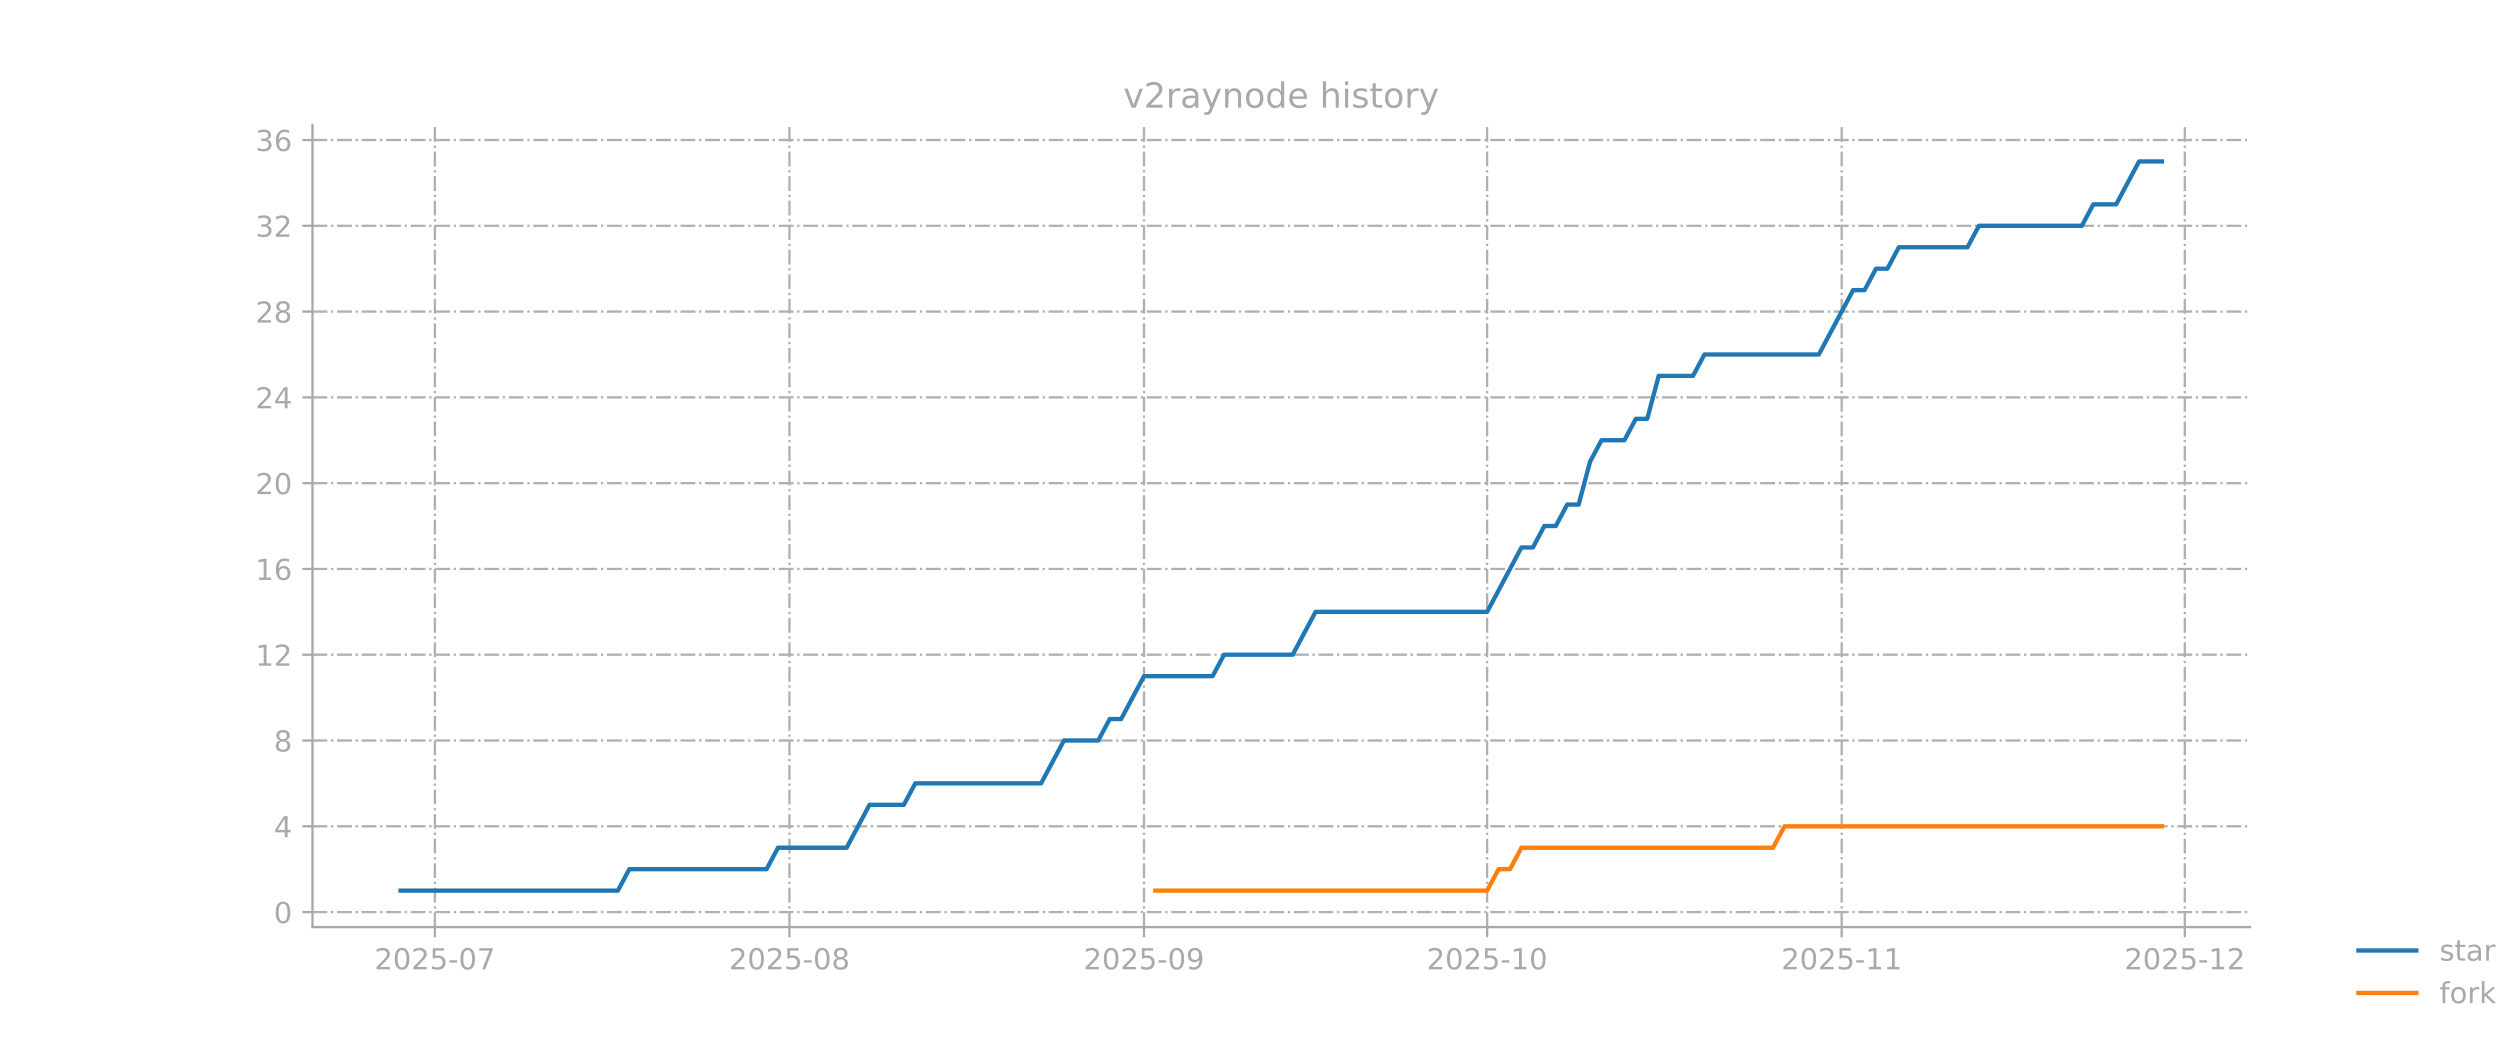
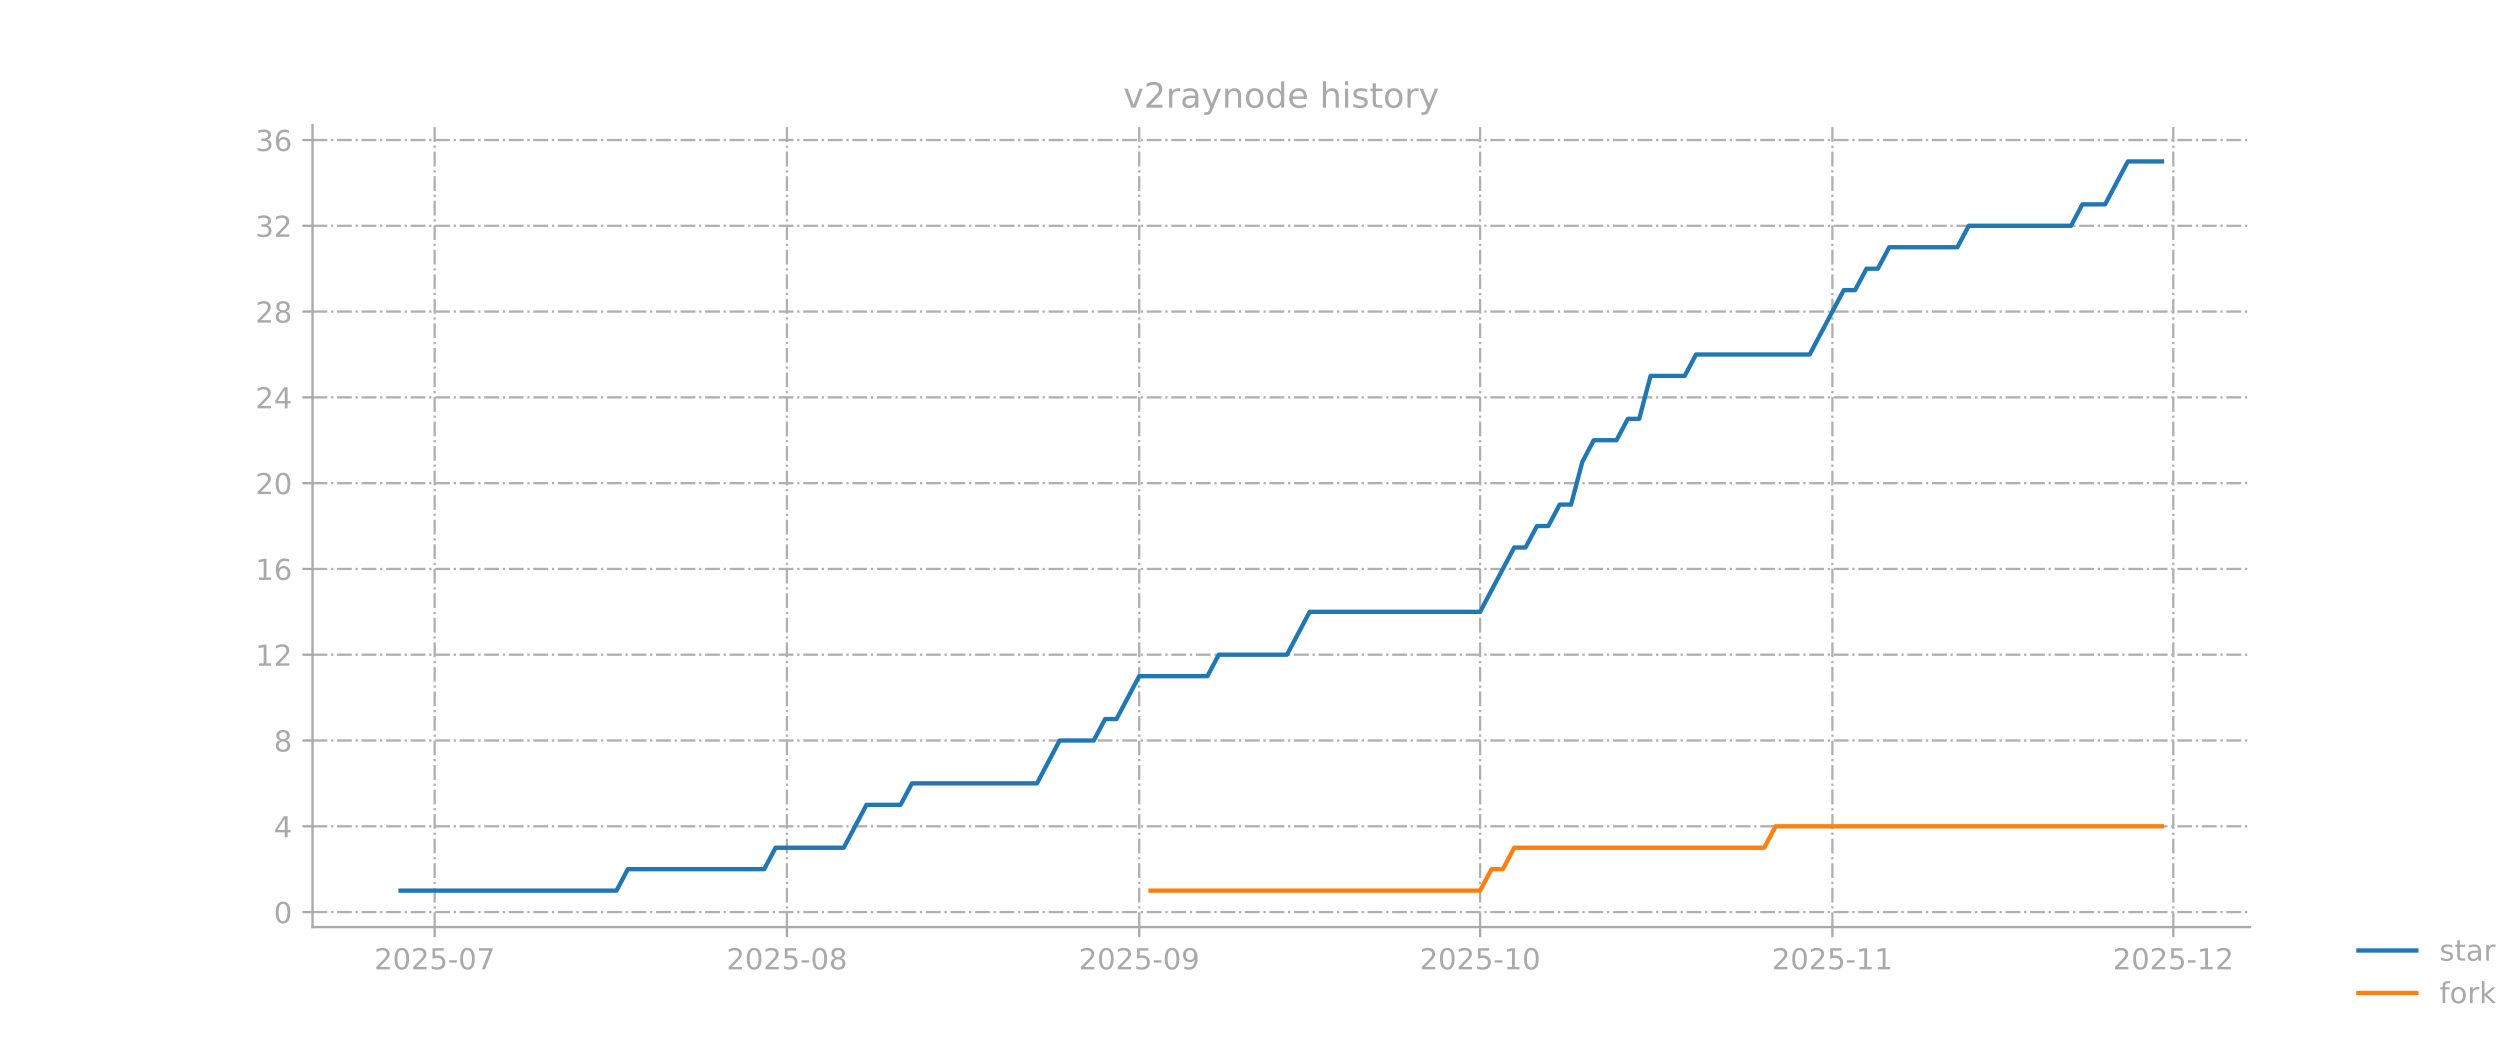
<svg xmlns="http://www.w3.org/2000/svg" xmlns:xlink="http://www.w3.org/1999/xlink" width="864pt" height="360pt" viewBox="0 0 864 360" version="1.1">
  <defs>
    <style type="text/css">*{stroke-linejoin: round; stroke-linecap: butt}</style>
  </defs>
  <g id="figure_1">
    <g id="patch_1">
      <path d="M 0 360  L 864 360  L 864 0  L 0 0  L 0 360  z " style="fill: none; opacity: 0" />
    </g>
    <g id="axes_1">
      <g id="patch_2">
        <path d="M 108 320.4  L 777.6 320.4  L 777.6 43.2  L 108 43.2  L 108 320.4  z " style="fill: none; opacity: 0" />
      </g>
      <g id="matplotlib.axis_1">
        <g id="xtick_1">
          <g id="line2d_1">
-             <path d="M 150.295 320.4  L 150.295 43.2  " clip-path="url(#p35ee47fe14)" style="fill: none; stroke-dasharray: 5.12,1.28,0.8,1.28; stroke-dashoffset: 0; stroke: #b0b0b0; stroke-width: 0.8" />
+             <path d="M 150.218 320.4  L 150.218 43.2  " clip-path="url(#pa3f8d6ab81)" style="fill: none; stroke-dasharray: 5.12,1.28,0.8,1.28; stroke-dashoffset: 0; stroke: #b0b0b0; stroke-width: 0.8" />
          </g>
          <g id="line2d_2">
            <defs>
-               <path id="m1c7b56c23f" d="M 0 0  L 0 3.5  " style="stroke: #a9a9a9; stroke-width: 0.8" />
+               <path id="m7d926627c3" d="M 0 0  L 0 3.5  " style="stroke: #a9a9a9; stroke-width: 0.8" />
            </defs>
            <g>
-               <use xlink:href="#m1c7b56c23f" x="150.295" y="320.4" style="fill: #a9a9a9; stroke: #a9a9a9; stroke-width: 0.8" />
+               <use xlink:href="#m7d926627c3" x="150.218" y="320.4" style="fill: #a9a9a9; stroke: #a9a9a9; stroke-width: 0.8" />
            </g>
          </g>
          <g id="text_1">
-             <g style="fill: #a9a9a9" transform="translate(129.4033 334.9984) scale(0.1 -0.1)">
+             <g style="fill: #a9a9a9" transform="translate(129.3268 334.9984) scale(0.1 -0.1)">
              <defs>
                <path id="DejaVuSans-32" d="M 1228 531  L 3431 531  L 3431 0  L 469 0  L 469 531  Q 828 903 1448 1529  Q 2069 2156 2228 2338  Q 2531 2678 2651 2914  Q 2772 3150 2772 3378  Q 2772 3750 2511 3984  Q 2250 4219 1831 4219  Q 1534 4219 1204 4116  Q 875 4013 500 3803  L 500 4441  Q 881 4594 1212 4672  Q 1544 4750 1819 4750  Q 2544 4750 2975 4387  Q 3406 4025 3406 3419  Q 3406 3131 3298 2873  Q 3191 2616 2906 2266  Q 2828 2175 2409 1742  Q 1991 1309 1228 531  z " transform="scale(0.015625)" />
                <path id="DejaVuSans-30" d="M 2034 4250  Q 1547 4250 1301 3770  Q 1056 3291 1056 2328  Q 1056 1369 1301 889  Q 1547 409 2034 409  Q 2525 409 2770 889  Q 3016 1369 3016 2328  Q 3016 3291 2770 3770  Q 2525 4250 2034 4250  z M 2034 4750  Q 2819 4750 3233 4129  Q 3647 3509 3647 2328  Q 3647 1150 3233 529  Q 2819 -91 2034 -91  Q 1250 -91 836 529  Q 422 1150 422 2328  Q 422 3509 836 4129  Q 1250 4750 2034 4750  z " transform="scale(0.015625)" />
                <path id="DejaVuSans-35" d="M 691 4666  L 3169 4666  L 3169 4134  L 1269 4134  L 1269 2991  Q 1406 3038 1543 3061  Q 1681 3084 1819 3084  Q 2600 3084 3056 2656  Q 3513 2228 3513 1497  Q 3513 744 3044 326  Q 2575 -91 1722 -91  Q 1428 -91 1123 -41  Q 819 9 494 109  L 494 744  Q 775 591 1075 516  Q 1375 441 1709 441  Q 2250 441 2565 725  Q 2881 1009 2881 1497  Q 2881 1984 2565 2268  Q 2250 2553 1709 2553  Q 1456 2553 1204 2497  Q 953 2441 691 2322  L 691 4666  z " transform="scale(0.015625)" />
                <path id="DejaVuSans-2d" d="M 313 2009  L 1997 2009  L 1997 1497  L 313 1497  L 313 2009  z " transform="scale(0.015625)" />
                <path id="DejaVuSans-37" d="M 525 4666  L 3525 4666  L 3525 4397  L 1831 0  L 1172 0  L 2766 4134  L 525 4134  L 525 4666  z " transform="scale(0.015625)" />
              </defs>
              <use xlink:href="#DejaVuSans-32" />
              <use xlink:href="#DejaVuSans-30" transform="translate(63.62305 0)" />
              <use xlink:href="#DejaVuSans-32" transform="translate(127.2461 0)" />
              <use xlink:href="#DejaVuSans-35" transform="translate(190.8691 0)" />
              <use xlink:href="#DejaVuSans-2d" transform="translate(254.4922 0)" />
              <use xlink:href="#DejaVuSans-30" transform="translate(290.5762 0)" />
              <use xlink:href="#DejaVuSans-37" transform="translate(354.1992 0)" />
            </g>
          </g>
        </g>
        <g id="xtick_2">
          <g id="line2d_3">
-             <path d="M 272.831 320.4  L 272.831 43.2  " clip-path="url(#p35ee47fe14)" style="fill: none; stroke-dasharray: 5.12,1.28,0.8,1.28; stroke-dashoffset: 0; stroke: #b0b0b0; stroke-width: 0.8" />
+             <path d="M 271.964 320.4  L 271.964 43.2  " clip-path="url(#pa3f8d6ab81)" style="fill: none; stroke-dasharray: 5.12,1.28,0.8,1.28; stroke-dashoffset: 0; stroke: #b0b0b0; stroke-width: 0.8" />
          </g>
          <g id="line2d_4">
            <g>
-               <use xlink:href="#m1c7b56c23f" x="272.831" y="320.4" style="fill: #a9a9a9; stroke: #a9a9a9; stroke-width: 0.8" />
+               <use xlink:href="#m7d926627c3" x="271.964" y="320.4" style="fill: #a9a9a9; stroke: #a9a9a9; stroke-width: 0.8" />
            </g>
          </g>
          <g id="text_2">
-             <g style="fill: #a9a9a9" transform="translate(251.9393 334.9984) scale(0.1 -0.1)">
+             <g style="fill: #a9a9a9" transform="translate(251.0722 334.9984) scale(0.1 -0.1)">
              <defs>
                <path id="DejaVuSans-38" d="M 2034 2216  Q 1584 2216 1326 1975  Q 1069 1734 1069 1313  Q 1069 891 1326 650  Q 1584 409 2034 409  Q 2484 409 2743 651  Q 3003 894 3003 1313  Q 3003 1734 2745 1975  Q 2488 2216 2034 2216  z M 1403 2484  Q 997 2584 770 2862  Q 544 3141 544 3541  Q 544 4100 942 4425  Q 1341 4750 2034 4750  Q 2731 4750 3128 4425  Q 3525 4100 3525 3541  Q 3525 3141 3298 2862  Q 3072 2584 2669 2484  Q 3125 2378 3379 2068  Q 3634 1759 3634 1313  Q 3634 634 3220 271  Q 2806 -91 2034 -91  Q 1263 -91 848 271  Q 434 634 434 1313  Q 434 1759 690 2068  Q 947 2378 1403 2484  z M 1172 3481  Q 1172 3119 1398 2916  Q 1625 2713 2034 2713  Q 2441 2713 2670 2916  Q 2900 3119 2900 3481  Q 2900 3844 2670 4047  Q 2441 4250 2034 4250  Q 1625 4250 1398 4047  Q 1172 3844 1172 3481  z " transform="scale(0.015625)" />
              </defs>
              <use xlink:href="#DejaVuSans-32" />
              <use xlink:href="#DejaVuSans-30" transform="translate(63.62305 0)" />
              <use xlink:href="#DejaVuSans-32" transform="translate(127.2461 0)" />
              <use xlink:href="#DejaVuSans-35" transform="translate(190.8691 0)" />
              <use xlink:href="#DejaVuSans-2d" transform="translate(254.4922 0)" />
              <use xlink:href="#DejaVuSans-30" transform="translate(290.5762 0)" />
              <use xlink:href="#DejaVuSans-38" transform="translate(354.1992 0)" />
            </g>
          </g>
        </g>
        <g id="xtick_3">
          <g id="line2d_5">
-             <path d="M 395.367 320.4  L 395.367 43.2  " clip-path="url(#p35ee47fe14)" style="fill: none; stroke-dasharray: 5.12,1.28,0.8,1.28; stroke-dashoffset: 0; stroke: #b0b0b0; stroke-width: 0.8" />
+             <path d="M 393.709 320.4  L 393.709 43.2  " clip-path="url(#pa3f8d6ab81)" style="fill: none; stroke-dasharray: 5.12,1.28,0.8,1.28; stroke-dashoffset: 0; stroke: #b0b0b0; stroke-width: 0.8" />
          </g>
          <g id="line2d_6">
            <g>
-               <use xlink:href="#m1c7b56c23f" x="395.367" y="320.4" style="fill: #a9a9a9; stroke: #a9a9a9; stroke-width: 0.8" />
+               <use xlink:href="#m7d926627c3" x="393.709" y="320.4" style="fill: #a9a9a9; stroke: #a9a9a9; stroke-width: 0.8" />
            </g>
          </g>
          <g id="text_3">
-             <g style="fill: #a9a9a9" transform="translate(374.4753 334.9984) scale(0.1 -0.1)">
+             <g style="fill: #a9a9a9" transform="translate(372.8177 334.9984) scale(0.1 -0.1)">
              <defs>
                <path id="DejaVuSans-39" d="M 703 97  L 703 672  Q 941 559 1184 500  Q 1428 441 1663 441  Q 2288 441 2617 861  Q 2947 1281 2994 2138  Q 2813 1869 2534 1725  Q 2256 1581 1919 1581  Q 1219 1581 811 2004  Q 403 2428 403 3163  Q 403 3881 828 4315  Q 1253 4750 1959 4750  Q 2769 4750 3195 4129  Q 3622 3509 3622 2328  Q 3622 1225 3098 567  Q 2575 -91 1691 -91  Q 1453 -91 1209 -44  Q 966 3 703 97  z M 1959 2075  Q 2384 2075 2632 2365  Q 2881 2656 2881 3163  Q 2881 3666 2632 3958  Q 2384 4250 1959 4250  Q 1534 4250 1286 3958  Q 1038 3666 1038 3163  Q 1038 2656 1286 2365  Q 1534 2075 1959 2075  z " transform="scale(0.015625)" />
              </defs>
              <use xlink:href="#DejaVuSans-32" />
              <use xlink:href="#DejaVuSans-30" transform="translate(63.62305 0)" />
              <use xlink:href="#DejaVuSans-32" transform="translate(127.2461 0)" />
              <use xlink:href="#DejaVuSans-35" transform="translate(190.8691 0)" />
              <use xlink:href="#DejaVuSans-2d" transform="translate(254.4922 0)" />
              <use xlink:href="#DejaVuSans-30" transform="translate(290.5762 0)" />
              <use xlink:href="#DejaVuSans-39" transform="translate(354.1992 0)" />
            </g>
          </g>
        </g>
        <g id="xtick_4">
          <g id="line2d_7">
-             <path d="M 513.95 320.4  L 513.95 43.2  " clip-path="url(#p35ee47fe14)" style="fill: none; stroke-dasharray: 5.12,1.28,0.8,1.28; stroke-dashoffset: 0; stroke: #b0b0b0; stroke-width: 0.8" />
+             <path d="M 511.527 320.4  L 511.527 43.2  " clip-path="url(#pa3f8d6ab81)" style="fill: none; stroke-dasharray: 5.12,1.28,0.8,1.28; stroke-dashoffset: 0; stroke: #b0b0b0; stroke-width: 0.8" />
          </g>
          <g id="line2d_8">
            <g>
-               <use xlink:href="#m1c7b56c23f" x="513.95" y="320.4" style="fill: #a9a9a9; stroke: #a9a9a9; stroke-width: 0.8" />
+               <use xlink:href="#m7d926627c3" x="511.527" y="320.4" style="fill: #a9a9a9; stroke: #a9a9a9; stroke-width: 0.8" />
            </g>
          </g>
          <g id="text_4">
-             <g style="fill: #a9a9a9" transform="translate(493.0585 334.9984) scale(0.1 -0.1)">
+             <g style="fill: #a9a9a9" transform="translate(490.6359 334.9984) scale(0.1 -0.1)">
              <defs>
                <path id="DejaVuSans-31" d="M 794 531  L 1825 531  L 1825 4091  L 703 3866  L 703 4441  L 1819 4666  L 2450 4666  L 2450 531  L 3481 531  L 3481 0  L 794 0  L 794 531  z " transform="scale(0.015625)" />
              </defs>
              <use xlink:href="#DejaVuSans-32" />
              <use xlink:href="#DejaVuSans-30" transform="translate(63.62305 0)" />
              <use xlink:href="#DejaVuSans-32" transform="translate(127.2461 0)" />
              <use xlink:href="#DejaVuSans-35" transform="translate(190.8691 0)" />
              <use xlink:href="#DejaVuSans-2d" transform="translate(254.4922 0)" />
              <use xlink:href="#DejaVuSans-31" transform="translate(290.5762 0)" />
              <use xlink:href="#DejaVuSans-30" transform="translate(354.1992 0)" />
            </g>
          </g>
        </g>
        <g id="xtick_5">
          <g id="line2d_9">
-             <path d="M 636.486 320.4  L 636.486 43.2  " clip-path="url(#p35ee47fe14)" style="fill: none; stroke-dasharray: 5.12,1.28,0.8,1.28; stroke-dashoffset: 0; stroke: #b0b0b0; stroke-width: 0.8" />
+             <path d="M 633.273 320.4  L 633.273 43.2  " clip-path="url(#pa3f8d6ab81)" style="fill: none; stroke-dasharray: 5.12,1.28,0.8,1.28; stroke-dashoffset: 0; stroke: #b0b0b0; stroke-width: 0.8" />
          </g>
          <g id="line2d_10">
            <g>
-               <use xlink:href="#m1c7b56c23f" x="636.486" y="320.4" style="fill: #a9a9a9; stroke: #a9a9a9; stroke-width: 0.8" />
+               <use xlink:href="#m7d926627c3" x="633.273" y="320.4" style="fill: #a9a9a9; stroke: #a9a9a9; stroke-width: 0.8" />
            </g>
          </g>
          <g id="text_5">
-             <g style="fill: #a9a9a9" transform="translate(615.5945 334.9984) scale(0.1 -0.1)">
+             <g style="fill: #a9a9a9" transform="translate(612.3813 334.9984) scale(0.1 -0.1)">
              <use xlink:href="#DejaVuSans-32" />
              <use xlink:href="#DejaVuSans-30" transform="translate(63.62305 0)" />
              <use xlink:href="#DejaVuSans-32" transform="translate(127.2461 0)" />
              <use xlink:href="#DejaVuSans-35" transform="translate(190.8691 0)" />
              <use xlink:href="#DejaVuSans-2d" transform="translate(254.4922 0)" />
              <use xlink:href="#DejaVuSans-31" transform="translate(290.5762 0)" />
              <use xlink:href="#DejaVuSans-31" transform="translate(354.1992 0)" />
            </g>
          </g>
        </g>
        <g id="xtick_6">
          <g id="line2d_11">
-             <path d="M 755.069 320.4  L 755.069 43.2  " clip-path="url(#p35ee47fe14)" style="fill: none; stroke-dasharray: 5.12,1.28,0.8,1.28; stroke-dashoffset: 0; stroke: #b0b0b0; stroke-width: 0.8" />
+             <path d="M 751.091 320.4  L 751.091 43.2  " clip-path="url(#pa3f8d6ab81)" style="fill: none; stroke-dasharray: 5.12,1.28,0.8,1.28; stroke-dashoffset: 0; stroke: #b0b0b0; stroke-width: 0.8" />
          </g>
          <g id="line2d_12">
            <g>
-               <use xlink:href="#m1c7b56c23f" x="755.069" y="320.4" style="fill: #a9a9a9; stroke: #a9a9a9; stroke-width: 0.8" />
+               <use xlink:href="#m7d926627c3" x="751.091" y="320.4" style="fill: #a9a9a9; stroke: #a9a9a9; stroke-width: 0.8" />
            </g>
          </g>
          <g id="text_6">
-             <g style="fill: #a9a9a9" transform="translate(734.1778 334.9984) scale(0.1 -0.1)">
+             <g style="fill: #a9a9a9" transform="translate(730.1995 334.9984) scale(0.1 -0.1)">
              <use xlink:href="#DejaVuSans-32" />
              <use xlink:href="#DejaVuSans-30" transform="translate(63.62305 0)" />
              <use xlink:href="#DejaVuSans-32" transform="translate(127.2461 0)" />
              <use xlink:href="#DejaVuSans-35" transform="translate(190.8691 0)" />
              <use xlink:href="#DejaVuSans-2d" transform="translate(254.4922 0)" />
              <use xlink:href="#DejaVuSans-31" transform="translate(290.5762 0)" />
              <use xlink:href="#DejaVuSans-32" transform="translate(354.1992 0)" />
            </g>
          </g>
        </g>
      </g>
      <g id="matplotlib.axis_2">
        <g id="ytick_1">
          <g id="line2d_13">
-             <path d="M 108 315.212  L 777.6 315.212  " clip-path="url(#p35ee47fe14)" style="fill: none; stroke-dasharray: 5.12,1.28,0.8,1.28; stroke-dashoffset: 0; stroke: #b0b0b0; stroke-width: 0.8" />
+             <path d="M 108 315.212  L 777.6 315.212  " clip-path="url(#pa3f8d6ab81)" style="fill: none; stroke-dasharray: 5.12,1.28,0.8,1.28; stroke-dashoffset: 0; stroke: #b0b0b0; stroke-width: 0.8" />
          </g>
          <g id="line2d_14">
            <defs>
-               <path id="m1a39124c04" d="M 0 0  L -3.5 0  " style="stroke: #a9a9a9; stroke-width: 0.8" />
+               <path id="m5463cca4d6" d="M 0 0  L -3.5 0  " style="stroke: #a9a9a9; stroke-width: 0.8" />
            </defs>
            <g>
-               <use xlink:href="#m1a39124c04" x="108" y="315.212" style="fill: #a9a9a9; stroke: #a9a9a9; stroke-width: 0.8" />
+               <use xlink:href="#m5463cca4d6" x="108" y="315.212" style="fill: #a9a9a9; stroke: #a9a9a9; stroke-width: 0.8" />
            </g>
          </g>
          <g id="text_7">
            <g style="fill: #a9a9a9" transform="translate(94.6375 319.011) scale(0.1 -0.1)">
              <use xlink:href="#DejaVuSans-30" />
            </g>
          </g>
        </g>
        <g id="ytick_2">
          <g id="line2d_15">
-             <path d="M 108 285.565  L 777.6 285.565  " clip-path="url(#p35ee47fe14)" style="fill: none; stroke-dasharray: 5.12,1.28,0.8,1.28; stroke-dashoffset: 0; stroke: #b0b0b0; stroke-width: 0.8" />
+             <path d="M 108 285.565  L 777.6 285.565  " clip-path="url(#pa3f8d6ab81)" style="fill: none; stroke-dasharray: 5.12,1.28,0.8,1.28; stroke-dashoffset: 0; stroke: #b0b0b0; stroke-width: 0.8" />
          </g>
          <g id="line2d_16">
            <g>
-               <use xlink:href="#m1a39124c04" x="108" y="285.565" style="fill: #a9a9a9; stroke: #a9a9a9; stroke-width: 0.8" />
+               <use xlink:href="#m5463cca4d6" x="108" y="285.565" style="fill: #a9a9a9; stroke: #a9a9a9; stroke-width: 0.8" />
            </g>
          </g>
          <g id="text_8">
            <g style="fill: #a9a9a9" transform="translate(94.6375 289.3639) scale(0.1 -0.1)">
              <defs>
                <path id="DejaVuSans-34" d="M 2419 4116  L 825 1625  L 2419 1625  L 2419 4116  z M 2253 4666  L 3047 4666  L 3047 1625  L 3713 1625  L 3713 1100  L 3047 1100  L 3047 0  L 2419 0  L 2419 1100  L 313 1100  L 313 1709  L 2253 4666  z " transform="scale(0.015625)" />
              </defs>
              <use xlink:href="#DejaVuSans-34" />
            </g>
          </g>
        </g>
        <g id="ytick_3">
          <g id="line2d_17">
-             <path d="M 108 255.918  L 777.6 255.918  " clip-path="url(#p35ee47fe14)" style="fill: none; stroke-dasharray: 5.12,1.28,0.8,1.28; stroke-dashoffset: 0; stroke: #b0b0b0; stroke-width: 0.8" />
+             <path d="M 108 255.918  L 777.6 255.918  " clip-path="url(#pa3f8d6ab81)" style="fill: none; stroke-dasharray: 5.12,1.28,0.8,1.28; stroke-dashoffset: 0; stroke: #b0b0b0; stroke-width: 0.8" />
          </g>
          <g id="line2d_18">
            <g>
-               <use xlink:href="#m1a39124c04" x="108" y="255.918" style="fill: #a9a9a9; stroke: #a9a9a9; stroke-width: 0.8" />
+               <use xlink:href="#m5463cca4d6" x="108" y="255.918" style="fill: #a9a9a9; stroke: #a9a9a9; stroke-width: 0.8" />
            </g>
          </g>
          <g id="text_9">
            <g style="fill: #a9a9a9" transform="translate(94.6375 259.7169) scale(0.1 -0.1)">
              <use xlink:href="#DejaVuSans-38" />
            </g>
          </g>
        </g>
        <g id="ytick_4">
          <g id="line2d_19">
-             <path d="M 108 226.271  L 777.6 226.271  " clip-path="url(#p35ee47fe14)" style="fill: none; stroke-dasharray: 5.12,1.28,0.8,1.28; stroke-dashoffset: 0; stroke: #b0b0b0; stroke-width: 0.8" />
+             <path d="M 108 226.271  L 777.6 226.271  " clip-path="url(#pa3f8d6ab81)" style="fill: none; stroke-dasharray: 5.12,1.28,0.8,1.28; stroke-dashoffset: 0; stroke: #b0b0b0; stroke-width: 0.8" />
          </g>
          <g id="line2d_20">
            <g>
-               <use xlink:href="#m1a39124c04" x="108" y="226.271" style="fill: #a9a9a9; stroke: #a9a9a9; stroke-width: 0.8" />
+               <use xlink:href="#m5463cca4d6" x="108" y="226.271" style="fill: #a9a9a9; stroke: #a9a9a9; stroke-width: 0.8" />
            </g>
          </g>
          <g id="text_10">
            <g style="fill: #a9a9a9" transform="translate(88.275 230.0698) scale(0.1 -0.1)">
              <use xlink:href="#DejaVuSans-31" />
              <use xlink:href="#DejaVuSans-32" transform="translate(63.62305 0)" />
            </g>
          </g>
        </g>
        <g id="ytick_5">
          <g id="line2d_21">
-             <path d="M 108 196.624  L 777.6 196.624  " clip-path="url(#p35ee47fe14)" style="fill: none; stroke-dasharray: 5.12,1.28,0.8,1.28; stroke-dashoffset: 0; stroke: #b0b0b0; stroke-width: 0.8" />
+             <path d="M 108 196.624  L 777.6 196.624  " clip-path="url(#pa3f8d6ab81)" style="fill: none; stroke-dasharray: 5.12,1.28,0.8,1.28; stroke-dashoffset: 0; stroke: #b0b0b0; stroke-width: 0.8" />
          </g>
          <g id="line2d_22">
            <g>
-               <use xlink:href="#m1a39124c04" x="108" y="196.624" style="fill: #a9a9a9; stroke: #a9a9a9; stroke-width: 0.8" />
+               <use xlink:href="#m5463cca4d6" x="108" y="196.624" style="fill: #a9a9a9; stroke: #a9a9a9; stroke-width: 0.8" />
            </g>
          </g>
          <g id="text_11">
            <g style="fill: #a9a9a9" transform="translate(88.275 200.4227) scale(0.1 -0.1)">
              <defs>
                <path id="DejaVuSans-36" d="M 2113 2584  Q 1688 2584 1439 2293  Q 1191 2003 1191 1497  Q 1191 994 1439 701  Q 1688 409 2113 409  Q 2538 409 2786 701  Q 3034 994 3034 1497  Q 3034 2003 2786 2293  Q 2538 2584 2113 2584  z M 3366 4563  L 3366 3988  Q 3128 4100 2886 4159  Q 2644 4219 2406 4219  Q 1781 4219 1451 3797  Q 1122 3375 1075 2522  Q 1259 2794 1537 2939  Q 1816 3084 2150 3084  Q 2853 3084 3261 2657  Q 3669 2231 3669 1497  Q 3669 778 3244 343  Q 2819 -91 2113 -91  Q 1303 -91 875 529  Q 447 1150 447 2328  Q 447 3434 972 4092  Q 1497 4750 2381 4750  Q 2619 4750 2861 4703  Q 3103 4656 3366 4563  z " transform="scale(0.015625)" />
              </defs>
              <use xlink:href="#DejaVuSans-31" />
              <use xlink:href="#DejaVuSans-36" transform="translate(63.62305 0)" />
            </g>
          </g>
        </g>
        <g id="ytick_6">
          <g id="line2d_23">
-             <path d="M 108 166.976  L 777.6 166.976  " clip-path="url(#p35ee47fe14)" style="fill: none; stroke-dasharray: 5.12,1.28,0.8,1.28; stroke-dashoffset: 0; stroke: #b0b0b0; stroke-width: 0.8" />
+             <path d="M 108 166.976  L 777.6 166.976  " clip-path="url(#pa3f8d6ab81)" style="fill: none; stroke-dasharray: 5.12,1.28,0.8,1.28; stroke-dashoffset: 0; stroke: #b0b0b0; stroke-width: 0.8" />
          </g>
          <g id="line2d_24">
            <g>
-               <use xlink:href="#m1a39124c04" x="108" y="166.976" style="fill: #a9a9a9; stroke: #a9a9a9; stroke-width: 0.8" />
+               <use xlink:href="#m5463cca4d6" x="108" y="166.976" style="fill: #a9a9a9; stroke: #a9a9a9; stroke-width: 0.8" />
            </g>
          </g>
          <g id="text_12">
            <g style="fill: #a9a9a9" transform="translate(88.275 170.7757) scale(0.1 -0.1)">
              <use xlink:href="#DejaVuSans-32" />
              <use xlink:href="#DejaVuSans-30" transform="translate(63.62305 0)" />
            </g>
          </g>
        </g>
        <g id="ytick_7">
          <g id="line2d_25">
-             <path d="M 108 137.329  L 777.6 137.329  " clip-path="url(#p35ee47fe14)" style="fill: none; stroke-dasharray: 5.12,1.28,0.8,1.28; stroke-dashoffset: 0; stroke: #b0b0b0; stroke-width: 0.8" />
+             <path d="M 108 137.329  L 777.6 137.329  " clip-path="url(#pa3f8d6ab81)" style="fill: none; stroke-dasharray: 5.12,1.28,0.8,1.28; stroke-dashoffset: 0; stroke: #b0b0b0; stroke-width: 0.8" />
          </g>
          <g id="line2d_26">
            <g>
-               <use xlink:href="#m1a39124c04" x="108" y="137.329" style="fill: #a9a9a9; stroke: #a9a9a9; stroke-width: 0.8" />
+               <use xlink:href="#m5463cca4d6" x="108" y="137.329" style="fill: #a9a9a9; stroke: #a9a9a9; stroke-width: 0.8" />
            </g>
          </g>
          <g id="text_13">
            <g style="fill: #a9a9a9" transform="translate(88.275 141.1286) scale(0.1 -0.1)">
              <use xlink:href="#DejaVuSans-32" />
              <use xlink:href="#DejaVuSans-34" transform="translate(63.62305 0)" />
            </g>
          </g>
        </g>
        <g id="ytick_8">
          <g id="line2d_27">
-             <path d="M 108 107.682  L 777.6 107.682  " clip-path="url(#p35ee47fe14)" style="fill: none; stroke-dasharray: 5.12,1.28,0.8,1.28; stroke-dashoffset: 0; stroke: #b0b0b0; stroke-width: 0.8" />
+             <path d="M 108 107.682  L 777.6 107.682  " clip-path="url(#pa3f8d6ab81)" style="fill: none; stroke-dasharray: 5.12,1.28,0.8,1.28; stroke-dashoffset: 0; stroke: #b0b0b0; stroke-width: 0.8" />
          </g>
          <g id="line2d_28">
            <g>
-               <use xlink:href="#m1a39124c04" x="108" y="107.682" style="fill: #a9a9a9; stroke: #a9a9a9; stroke-width: 0.8" />
+               <use xlink:href="#m5463cca4d6" x="108" y="107.682" style="fill: #a9a9a9; stroke: #a9a9a9; stroke-width: 0.8" />
            </g>
          </g>
          <g id="text_14">
            <g style="fill: #a9a9a9" transform="translate(88.275 111.4816) scale(0.1 -0.1)">
              <use xlink:href="#DejaVuSans-32" />
              <use xlink:href="#DejaVuSans-38" transform="translate(63.62305 0)" />
            </g>
          </g>
        </g>
        <g id="ytick_9">
          <g id="line2d_29">
-             <path d="M 108 78.035  L 777.6 78.035  " clip-path="url(#p35ee47fe14)" style="fill: none; stroke-dasharray: 5.12,1.28,0.8,1.28; stroke-dashoffset: 0; stroke: #b0b0b0; stroke-width: 0.8" />
+             <path d="M 108 78.035  L 777.6 78.035  " clip-path="url(#pa3f8d6ab81)" style="fill: none; stroke-dasharray: 5.12,1.28,0.8,1.28; stroke-dashoffset: 0; stroke: #b0b0b0; stroke-width: 0.8" />
          </g>
          <g id="line2d_30">
            <g>
-               <use xlink:href="#m1a39124c04" x="108" y="78.035" style="fill: #a9a9a9; stroke: #a9a9a9; stroke-width: 0.8" />
+               <use xlink:href="#m5463cca4d6" x="108" y="78.035" style="fill: #a9a9a9; stroke: #a9a9a9; stroke-width: 0.8" />
            </g>
          </g>
          <g id="text_15">
            <g style="fill: #a9a9a9" transform="translate(88.275 81.83451) scale(0.1 -0.1)">
              <defs>
                <path id="DejaVuSans-33" d="M 2597 2516  Q 3050 2419 3304 2112  Q 3559 1806 3559 1356  Q 3559 666 3084 287  Q 2609 -91 1734 -91  Q 1441 -91 1130 -33  Q 819 25 488 141  L 488 750  Q 750 597 1062 519  Q 1375 441 1716 441  Q 2309 441 2620 675  Q 2931 909 2931 1356  Q 2931 1769 2642 2001  Q 2353 2234 1838 2234  L 1294 2234  L 1294 2753  L 1863 2753  Q 2328 2753 2575 2939  Q 2822 3125 2822 3475  Q 2822 3834 2567 4026  Q 2313 4219 1838 4219  Q 1578 4219 1281 4162  Q 984 4106 628 3988  L 628 4550  Q 988 4650 1302 4700  Q 1616 4750 1894 4750  Q 2613 4750 3031 4423  Q 3450 4097 3450 3541  Q 3450 3153 3228 2886  Q 3006 2619 2597 2516  z " transform="scale(0.015625)" />
              </defs>
              <use xlink:href="#DejaVuSans-33" />
              <use xlink:href="#DejaVuSans-32" transform="translate(63.62305 0)" />
            </g>
          </g>
        </g>
        <g id="ytick_10">
          <g id="line2d_31">
-             <path d="M 108 48.388  L 777.6 48.388  " clip-path="url(#p35ee47fe14)" style="fill: none; stroke-dasharray: 5.12,1.28,0.8,1.28; stroke-dashoffset: 0; stroke: #b0b0b0; stroke-width: 0.8" />
+             <path d="M 108 48.388  L 777.6 48.388  " clip-path="url(#pa3f8d6ab81)" style="fill: none; stroke-dasharray: 5.12,1.28,0.8,1.28; stroke-dashoffset: 0; stroke: #b0b0b0; stroke-width: 0.8" />
          </g>
          <g id="line2d_32">
            <g>
-               <use xlink:href="#m1a39124c04" x="108" y="48.388" style="fill: #a9a9a9; stroke: #a9a9a9; stroke-width: 0.8" />
+               <use xlink:href="#m5463cca4d6" x="108" y="48.388" style="fill: #a9a9a9; stroke: #a9a9a9; stroke-width: 0.8" />
            </g>
          </g>
          <g id="text_16">
            <g style="fill: #a9a9a9" transform="translate(88.275 52.18745) scale(0.1 -0.1)">
              <use xlink:href="#DejaVuSans-33" />
              <use xlink:href="#DejaVuSans-36" transform="translate(63.62305 0)" />
            </g>
          </g>
        </g>
      </g>
      <g id="line2d_33">
-         <path d="M 138.436 307.8  L 213.539 307.8  L 217.492 300.388  L 264.925 300.388  L 268.878 292.976  L 292.595 292.976  L 300.5 278.153  L 312.358 278.153  L 316.311 270.741  L 359.792 270.741  L 367.697 255.918  L 379.556 255.918  L 383.508 248.506  L 387.461 248.506  L 395.367 233.682  L 419.083 233.682  L 423.036 226.271  L 446.753 226.271  L 454.658 211.447  L 513.95 211.447  L 525.808 189.212  L 529.761 189.212  L 533.714 181.8  L 537.667 181.8  L 541.619 174.388  L 545.572 174.388  L 549.525 159.565  L 553.478 152.153  L 561.383 152.153  L 565.336 144.741  L 569.289 144.741  L 573.242 129.918  L 585.1 129.918  L 589.053 122.506  L 628.58 122.506  L 640.439 100.271  L 644.391 100.271  L 648.344 92.859  L 652.297 92.859  L 656.25 85.447  L 679.966 85.447  L 683.919 78.035  L 719.494 78.035  L 723.447 70.624  L 731.353 70.624  L 739.258 55.8  L 747.164 55.8  L 747.164 55.8  " clip-path="url(#p35ee47fe14)" style="fill: none; stroke: #1f77b4; stroke-width: 1.5; stroke-linecap: square" />
+         <path d="M 138.436 307.8  L 213.055 307.8  L 216.982 300.388  L 264.109 300.388  L 268.036 292.976  L 291.6 292.976  L 299.455 278.153  L 311.236 278.153  L 315.164 270.741  L 358.364 270.741  L 366.218 255.918  L 378 255.918  L 381.927 248.506  L 385.855 248.506  L 393.709 233.682  L 417.273 233.682  L 421.2 226.271  L 444.764 226.271  L 452.618 211.447  L 511.527 211.447  L 523.309 189.212  L 527.236 189.212  L 531.164 181.8  L 535.091 181.8  L 539.018 174.388  L 542.945 174.388  L 546.873 159.565  L 550.8 152.153  L 558.655 152.153  L 562.582 144.741  L 566.509 144.741  L 570.436 129.918  L 582.218 129.918  L 586.145 122.506  L 625.418 122.506  L 637.2 100.271  L 641.127 100.271  L 645.055 92.859  L 648.982 92.859  L 652.909 85.447  L 676.473 85.447  L 680.4 78.035  L 715.745 78.035  L 719.673 70.624  L 727.527 70.624  L 735.382 55.8  L 747.164 55.8  L 747.164 55.8  " clip-path="url(#pa3f8d6ab81)" style="fill: none; stroke: #1f77b4; stroke-width: 1.5; stroke-linecap: square" />
      </g>
      <g id="line2d_34">
-         <path d="M 399.319 307.8  L 403.272 307.8  L 407.225 307.8  L 411.178 307.8  L 415.131 307.8  L 419.083 307.8  L 423.036 307.8  L 426.989 307.8  L 430.942 307.8  L 434.894 307.8  L 438.847 307.8  L 442.8 307.8  L 446.753 307.8  L 450.706 307.8  L 454.658 307.8  L 458.611 307.8  L 462.564 307.8  L 466.517 307.8  L 470.469 307.8  L 474.422 307.8  L 478.375 307.8  L 482.328 307.8  L 486.281 307.8  L 490.233 307.8  L 494.186 307.8  L 498.139 307.8  L 502.092 307.8  L 506.044 307.8  L 509.997 307.8  L 513.95 307.8  L 517.903 300.388  L 521.855 300.388  L 525.808 292.976  L 529.761 292.976  L 533.714 292.976  L 537.667 292.976  L 541.619 292.976  L 545.572 292.976  L 549.525 292.976  L 553.478 292.976  L 557.43 292.976  L 561.383 292.976  L 565.336 292.976  L 569.289 292.976  L 573.242 292.976  L 577.194 292.976  L 581.147 292.976  L 585.1 292.976  L 589.053 292.976  L 593.005 292.976  L 596.958 292.976  L 600.911 292.976  L 604.864 292.976  L 608.817 292.976  L 612.769 292.976  L 616.722 285.565  L 620.675 285.565  L 624.628 285.565  L 628.58 285.565  L 632.533 285.565  L 636.486 285.565  L 640.439 285.565  L 644.391 285.565  L 648.344 285.565  L 652.297 285.565  L 656.25 285.565  L 660.203 285.565  L 664.155 285.565  L 668.108 285.565  L 672.061 285.565  L 676.014 285.565  L 679.966 285.565  L 683.919 285.565  L 687.872 285.565  L 691.825 285.565  L 695.778 285.565  L 699.73 285.565  L 703.683 285.565  L 707.636 285.565  L 711.589 285.565  L 715.541 285.565  L 719.494 285.565  L 723.447 285.565  L 727.4 285.565  L 731.353 285.565  L 735.305 285.565  L 739.258 285.565  L 743.211 285.565  L 747.164 285.565  " clip-path="url(#p35ee47fe14)" style="fill: none; stroke: #ff7f0e; stroke-width: 1.5; stroke-linecap: square" />
+         <path d="M 397.636 307.8  L 401.564 307.8  L 405.491 307.8  L 409.418 307.8  L 413.345 307.8  L 417.273 307.8  L 421.2 307.8  L 425.127 307.8  L 429.055 307.8  L 432.982 307.8  L 436.909 307.8  L 440.836 307.8  L 444.764 307.8  L 448.691 307.8  L 452.618 307.8  L 456.545 307.8  L 460.473 307.8  L 464.4 307.8  L 468.327 307.8  L 472.255 307.8  L 476.182 307.8  L 480.109 307.8  L 484.036 307.8  L 487.964 307.8  L 491.891 307.8  L 495.818 307.8  L 499.745 307.8  L 503.673 307.8  L 507.6 307.8  L 511.527 307.8  L 515.455 300.388  L 519.382 300.388  L 523.309 292.976  L 527.236 292.976  L 531.164 292.976  L 535.091 292.976  L 539.018 292.976  L 542.945 292.976  L 546.873 292.976  L 550.8 292.976  L 554.727 292.976  L 558.655 292.976  L 562.582 292.976  L 566.509 292.976  L 570.436 292.976  L 574.364 292.976  L 578.291 292.976  L 582.218 292.976  L 586.145 292.976  L 590.073 292.976  L 594 292.976  L 597.927 292.976  L 601.855 292.976  L 605.782 292.976  L 609.709 292.976  L 613.636 285.565  L 617.564 285.565  L 621.491 285.565  L 625.418 285.565  L 629.345 285.565  L 633.273 285.565  L 637.2 285.565  L 641.127 285.565  L 645.055 285.565  L 648.982 285.565  L 652.909 285.565  L 656.836 285.565  L 660.764 285.565  L 664.691 285.565  L 668.618 285.565  L 672.545 285.565  L 676.473 285.565  L 680.4 285.565  L 684.327 285.565  L 688.255 285.565  L 692.182 285.565  L 696.109 285.565  L 700.036 285.565  L 703.964 285.565  L 707.891 285.565  L 711.818 285.565  L 715.745 285.565  L 719.673 285.565  L 723.6 285.565  L 727.527 285.565  L 731.455 285.565  L 735.382 285.565  L 739.309 285.565  L 743.236 285.565  L 747.164 285.565  " clip-path="url(#pa3f8d6ab81)" style="fill: none; stroke: #ff7f0e; stroke-width: 1.5; stroke-linecap: square" />
      </g>
      <g id="patch_3">
        <path d="M 108 320.4  L 108 43.2  " style="fill: none; stroke: #a9a9a9; stroke-width: 0.8; stroke-linejoin: miter; stroke-linecap: square" />
      </g>
      <g id="patch_4">
        <path d="M 777.6 320.4  L 777.6 43.2  " style="fill: none" />
      </g>
      <g id="patch_5">
        <path d="M 108 320.4  L 777.6 320.4  " style="fill: none; stroke: #a9a9a9; stroke-width: 0.8; stroke-linejoin: miter; stroke-linecap: square" />
      </g>
      <g id="patch_6">
        <path d="M 108 43.2  L 777.6 43.2  " style="fill: none" />
      </g>
      <g id="text_17">
        <g style="fill: #a9a9a9" transform="translate(388.2188 37.2) scale(0.12 -0.12)">
          <defs>
            <path id="DejaVuSans-76" d="M 191 3500  L 800 3500  L 1894 563  L 2988 3500  L 3597 3500  L 2284 0  L 1503 0  L 191 3500  z " transform="scale(0.015625)" />
            <path id="DejaVuSans-72" d="M 2631 2963  Q 2534 3019 2420 3045  Q 2306 3072 2169 3072  Q 1681 3072 1420 2755  Q 1159 2438 1159 1844  L 1159 0  L 581 0  L 581 3500  L 1159 3500  L 1159 2956  Q 1341 3275 1631 3429  Q 1922 3584 2338 3584  Q 2397 3584 2469 3576  Q 2541 3569 2628 3553  L 2631 2963  z " transform="scale(0.015625)" />
            <path id="DejaVuSans-61" d="M 2194 1759  Q 1497 1759 1228 1600  Q 959 1441 959 1056  Q 959 750 1161 570  Q 1363 391 1709 391  Q 2188 391 2477 730  Q 2766 1069 2766 1631  L 2766 1759  L 2194 1759  z M 3341 1997  L 3341 0  L 2766 0  L 2766 531  Q 2569 213 2275 61  Q 1981 -91 1556 -91  Q 1019 -91 701 211  Q 384 513 384 1019  Q 384 1609 779 1909  Q 1175 2209 1959 2209  L 2766 2209  L 2766 2266  Q 2766 2663 2505 2880  Q 2244 3097 1772 3097  Q 1472 3097 1187 3025  Q 903 2953 641 2809  L 641 3341  Q 956 3463 1253 3523  Q 1550 3584 1831 3584  Q 2591 3584 2966 3190  Q 3341 2797 3341 1997  z " transform="scale(0.015625)" />
            <path id="DejaVuSans-79" d="M 2059 -325  Q 1816 -950 1584 -1140  Q 1353 -1331 966 -1331  L 506 -1331  L 506 -850  L 844 -850  Q 1081 -850 1212 -737  Q 1344 -625 1503 -206  L 1606 56  L 191 3500  L 800 3500  L 1894 763  L 2988 3500  L 3597 3500  L 2059 -325  z " transform="scale(0.015625)" />
            <path id="DejaVuSans-6e" d="M 3513 2113  L 3513 0  L 2938 0  L 2938 2094  Q 2938 2591 2744 2837  Q 2550 3084 2163 3084  Q 1697 3084 1428 2787  Q 1159 2491 1159 1978  L 1159 0  L 581 0  L 581 3500  L 1159 3500  L 1159 2956  Q 1366 3272 1645 3428  Q 1925 3584 2291 3584  Q 2894 3584 3203 3211  Q 3513 2838 3513 2113  z " transform="scale(0.015625)" />
            <path id="DejaVuSans-6f" d="M 1959 3097  Q 1497 3097 1228 2736  Q 959 2375 959 1747  Q 959 1119 1226 758  Q 1494 397 1959 397  Q 2419 397 2687 759  Q 2956 1122 2956 1747  Q 2956 2369 2687 2733  Q 2419 3097 1959 3097  z M 1959 3584  Q 2709 3584 3137 3096  Q 3566 2609 3566 1747  Q 3566 888 3137 398  Q 2709 -91 1959 -91  Q 1206 -91 779 398  Q 353 888 353 1747  Q 353 2609 779 3096  Q 1206 3584 1959 3584  z " transform="scale(0.015625)" />
            <path id="DejaVuSans-64" d="M 2906 2969  L 2906 4863  L 3481 4863  L 3481 0  L 2906 0  L 2906 525  Q 2725 213 2448 61  Q 2172 -91 1784 -91  Q 1150 -91 751 415  Q 353 922 353 1747  Q 353 2572 751 3078  Q 1150 3584 1784 3584  Q 2172 3584 2448 3432  Q 2725 3281 2906 2969  z M 947 1747  Q 947 1113 1208 752  Q 1469 391 1925 391  Q 2381 391 2643 752  Q 2906 1113 2906 1747  Q 2906 2381 2643 2742  Q 2381 3103 1925 3103  Q 1469 3103 1208 2742  Q 947 2381 947 1747  z " transform="scale(0.015625)" />
            <path id="DejaVuSans-65" d="M 3597 1894  L 3597 1613  L 953 1613  Q 991 1019 1311 708  Q 1631 397 2203 397  Q 2534 397 2845 478  Q 3156 559 3463 722  L 3463 178  Q 3153 47 2828 -22  Q 2503 -91 2169 -91  Q 1331 -91 842 396  Q 353 884 353 1716  Q 353 2575 817 3079  Q 1281 3584 2069 3584  Q 2775 3584 3186 3129  Q 3597 2675 3597 1894  z M 3022 2063  Q 3016 2534 2758 2815  Q 2500 3097 2075 3097  Q 1594 3097 1305 2825  Q 1016 2553 972 2059  L 3022 2063  z " transform="scale(0.015625)" />
            <path id="DejaVuSans-20" transform="scale(0.015625)" />
            <path id="DejaVuSans-68" d="M 3513 2113  L 3513 0  L 2938 0  L 2938 2094  Q 2938 2591 2744 2837  Q 2550 3084 2163 3084  Q 1697 3084 1428 2787  Q 1159 2491 1159 1978  L 1159 0  L 581 0  L 581 4863  L 1159 4863  L 1159 2956  Q 1366 3272 1645 3428  Q 1925 3584 2291 3584  Q 2894 3584 3203 3211  Q 3513 2838 3513 2113  z " transform="scale(0.015625)" />
            <path id="DejaVuSans-69" d="M 603 3500  L 1178 3500  L 1178 0  L 603 0  L 603 3500  z M 603 4863  L 1178 4863  L 1178 4134  L 603 4134  L 603 4863  z " transform="scale(0.015625)" />
            <path id="DejaVuSans-73" d="M 2834 3397  L 2834 2853  Q 2591 2978 2328 3040  Q 2066 3103 1784 3103  Q 1356 3103 1142 2972  Q 928 2841 928 2578  Q 928 2378 1081 2264  Q 1234 2150 1697 2047  L 1894 2003  Q 2506 1872 2764 1633  Q 3022 1394 3022 966  Q 3022 478 2636 193  Q 2250 -91 1575 -91  Q 1294 -91 989 -36  Q 684 19 347 128  L 347 722  Q 666 556 975 473  Q 1284 391 1588 391  Q 1994 391 2212 530  Q 2431 669 2431 922  Q 2431 1156 2273 1281  Q 2116 1406 1581 1522  L 1381 1569  Q 847 1681 609 1914  Q 372 2147 372 2553  Q 372 3047 722 3315  Q 1072 3584 1716 3584  Q 2034 3584 2315 3537  Q 2597 3491 2834 3397  z " transform="scale(0.015625)" />
            <path id="DejaVuSans-74" d="M 1172 4494  L 1172 3500  L 2356 3500  L 2356 3053  L 1172 3053  L 1172 1153  Q 1172 725 1289 603  Q 1406 481 1766 481  L 2356 481  L 2356 0  L 1766 0  Q 1100 0 847 248  Q 594 497 594 1153  L 594 3053  L 172 3053  L 172 3500  L 594 3500  L 594 4494  L 1172 4494  z " transform="scale(0.015625)" />
          </defs>
          <use xlink:href="#DejaVuSans-76" />
          <use xlink:href="#DejaVuSans-32" transform="translate(59.17969 0)" />
          <use xlink:href="#DejaVuSans-72" transform="translate(122.8027 0)" />
          <use xlink:href="#DejaVuSans-61" transform="translate(163.916 0)" />
          <use xlink:href="#DejaVuSans-79" transform="translate(225.1953 0)" />
          <use xlink:href="#DejaVuSans-6e" transform="translate(284.375 0)" />
          <use xlink:href="#DejaVuSans-6f" transform="translate(347.7539 0)" />
          <use xlink:href="#DejaVuSans-64" transform="translate(408.9355 0)" />
          <use xlink:href="#DejaVuSans-65" transform="translate(472.4121 0)" />
          <use xlink:href="#DejaVuSans-20" transform="translate(533.9355 0)" />
          <use xlink:href="#DejaVuSans-68" transform="translate(565.7227 0)" />
          <use xlink:href="#DejaVuSans-69" transform="translate(629.1016 0)" />
          <use xlink:href="#DejaVuSans-73" transform="translate(656.8848 0)" />
          <use xlink:href="#DejaVuSans-74" transform="translate(708.9844 0)" />
          <use xlink:href="#DejaVuSans-6f" transform="translate(748.1934 0)" />
          <use xlink:href="#DejaVuSans-72" transform="translate(809.375 0)" />
          <use xlink:href="#DejaVuSans-79" transform="translate(850.4883 0)" />
        </g>
      </g>
      <g id="legend_1">
        <g id="line2d_35">
          <path d="M 815.08 328.498  L 825.08 328.498  L 835.08 328.498  " style="fill: none; stroke: #1f77b4; stroke-width: 1.5; stroke-linecap: square" />
        </g>
        <g id="text_18">
          <g style="fill: #a9a9a9" transform="translate(843.08 331.9984) scale(0.1 -0.1)">
            <use xlink:href="#DejaVuSans-73" />
            <use xlink:href="#DejaVuSans-74" transform="translate(52.09961 0)" />
            <use xlink:href="#DejaVuSans-61" transform="translate(91.30859 0)" />
            <use xlink:href="#DejaVuSans-72" transform="translate(152.5879 0)" />
          </g>
        </g>
        <g id="line2d_36">
          <path d="M 815.08 343.177  L 825.08 343.177  L 835.08 343.177  " style="fill: none; stroke: #ff7f0e; stroke-width: 1.5; stroke-linecap: square" />
        </g>
        <g id="text_19">
          <g style="fill: #a9a9a9" transform="translate(843.08 346.6766) scale(0.1 -0.1)">
            <defs>
              <path id="DejaVuSans-66" d="M 2375 4863  L 2375 4384  L 1825 4384  Q 1516 4384 1395 4259  Q 1275 4134 1275 3809  L 1275 3500  L 2222 3500  L 2222 3053  L 1275 3053  L 1275 0  L 697 0  L 697 3053  L 147 3053  L 147 3500  L 697 3500  L 697 3744  Q 697 4328 969 4595  Q 1241 4863 1831 4863  L 2375 4863  z " transform="scale(0.015625)" />
              <path id="DejaVuSans-6b" d="M 581 4863  L 1159 4863  L 1159 1991  L 2875 3500  L 3609 3500  L 1753 1863  L 3688 0  L 2938 0  L 1159 1709  L 1159 0  L 581 0  L 581 4863  z " transform="scale(0.015625)" />
            </defs>
            <use xlink:href="#DejaVuSans-66" />
            <use xlink:href="#DejaVuSans-6f" transform="translate(35.20508 0)" />
            <use xlink:href="#DejaVuSans-72" transform="translate(96.38672 0)" />
            <use xlink:href="#DejaVuSans-6b" transform="translate(137.5 0)" />
          </g>
        </g>
      </g>
    </g>
  </g>
  <defs>
-     <clipPath id="p35ee47fe14">
+     <clipPath id="pa3f8d6ab81">
      <rect x="108" y="43.2" width="669.6" height="277.2" />
    </clipPath>
  </defs>
</svg>
